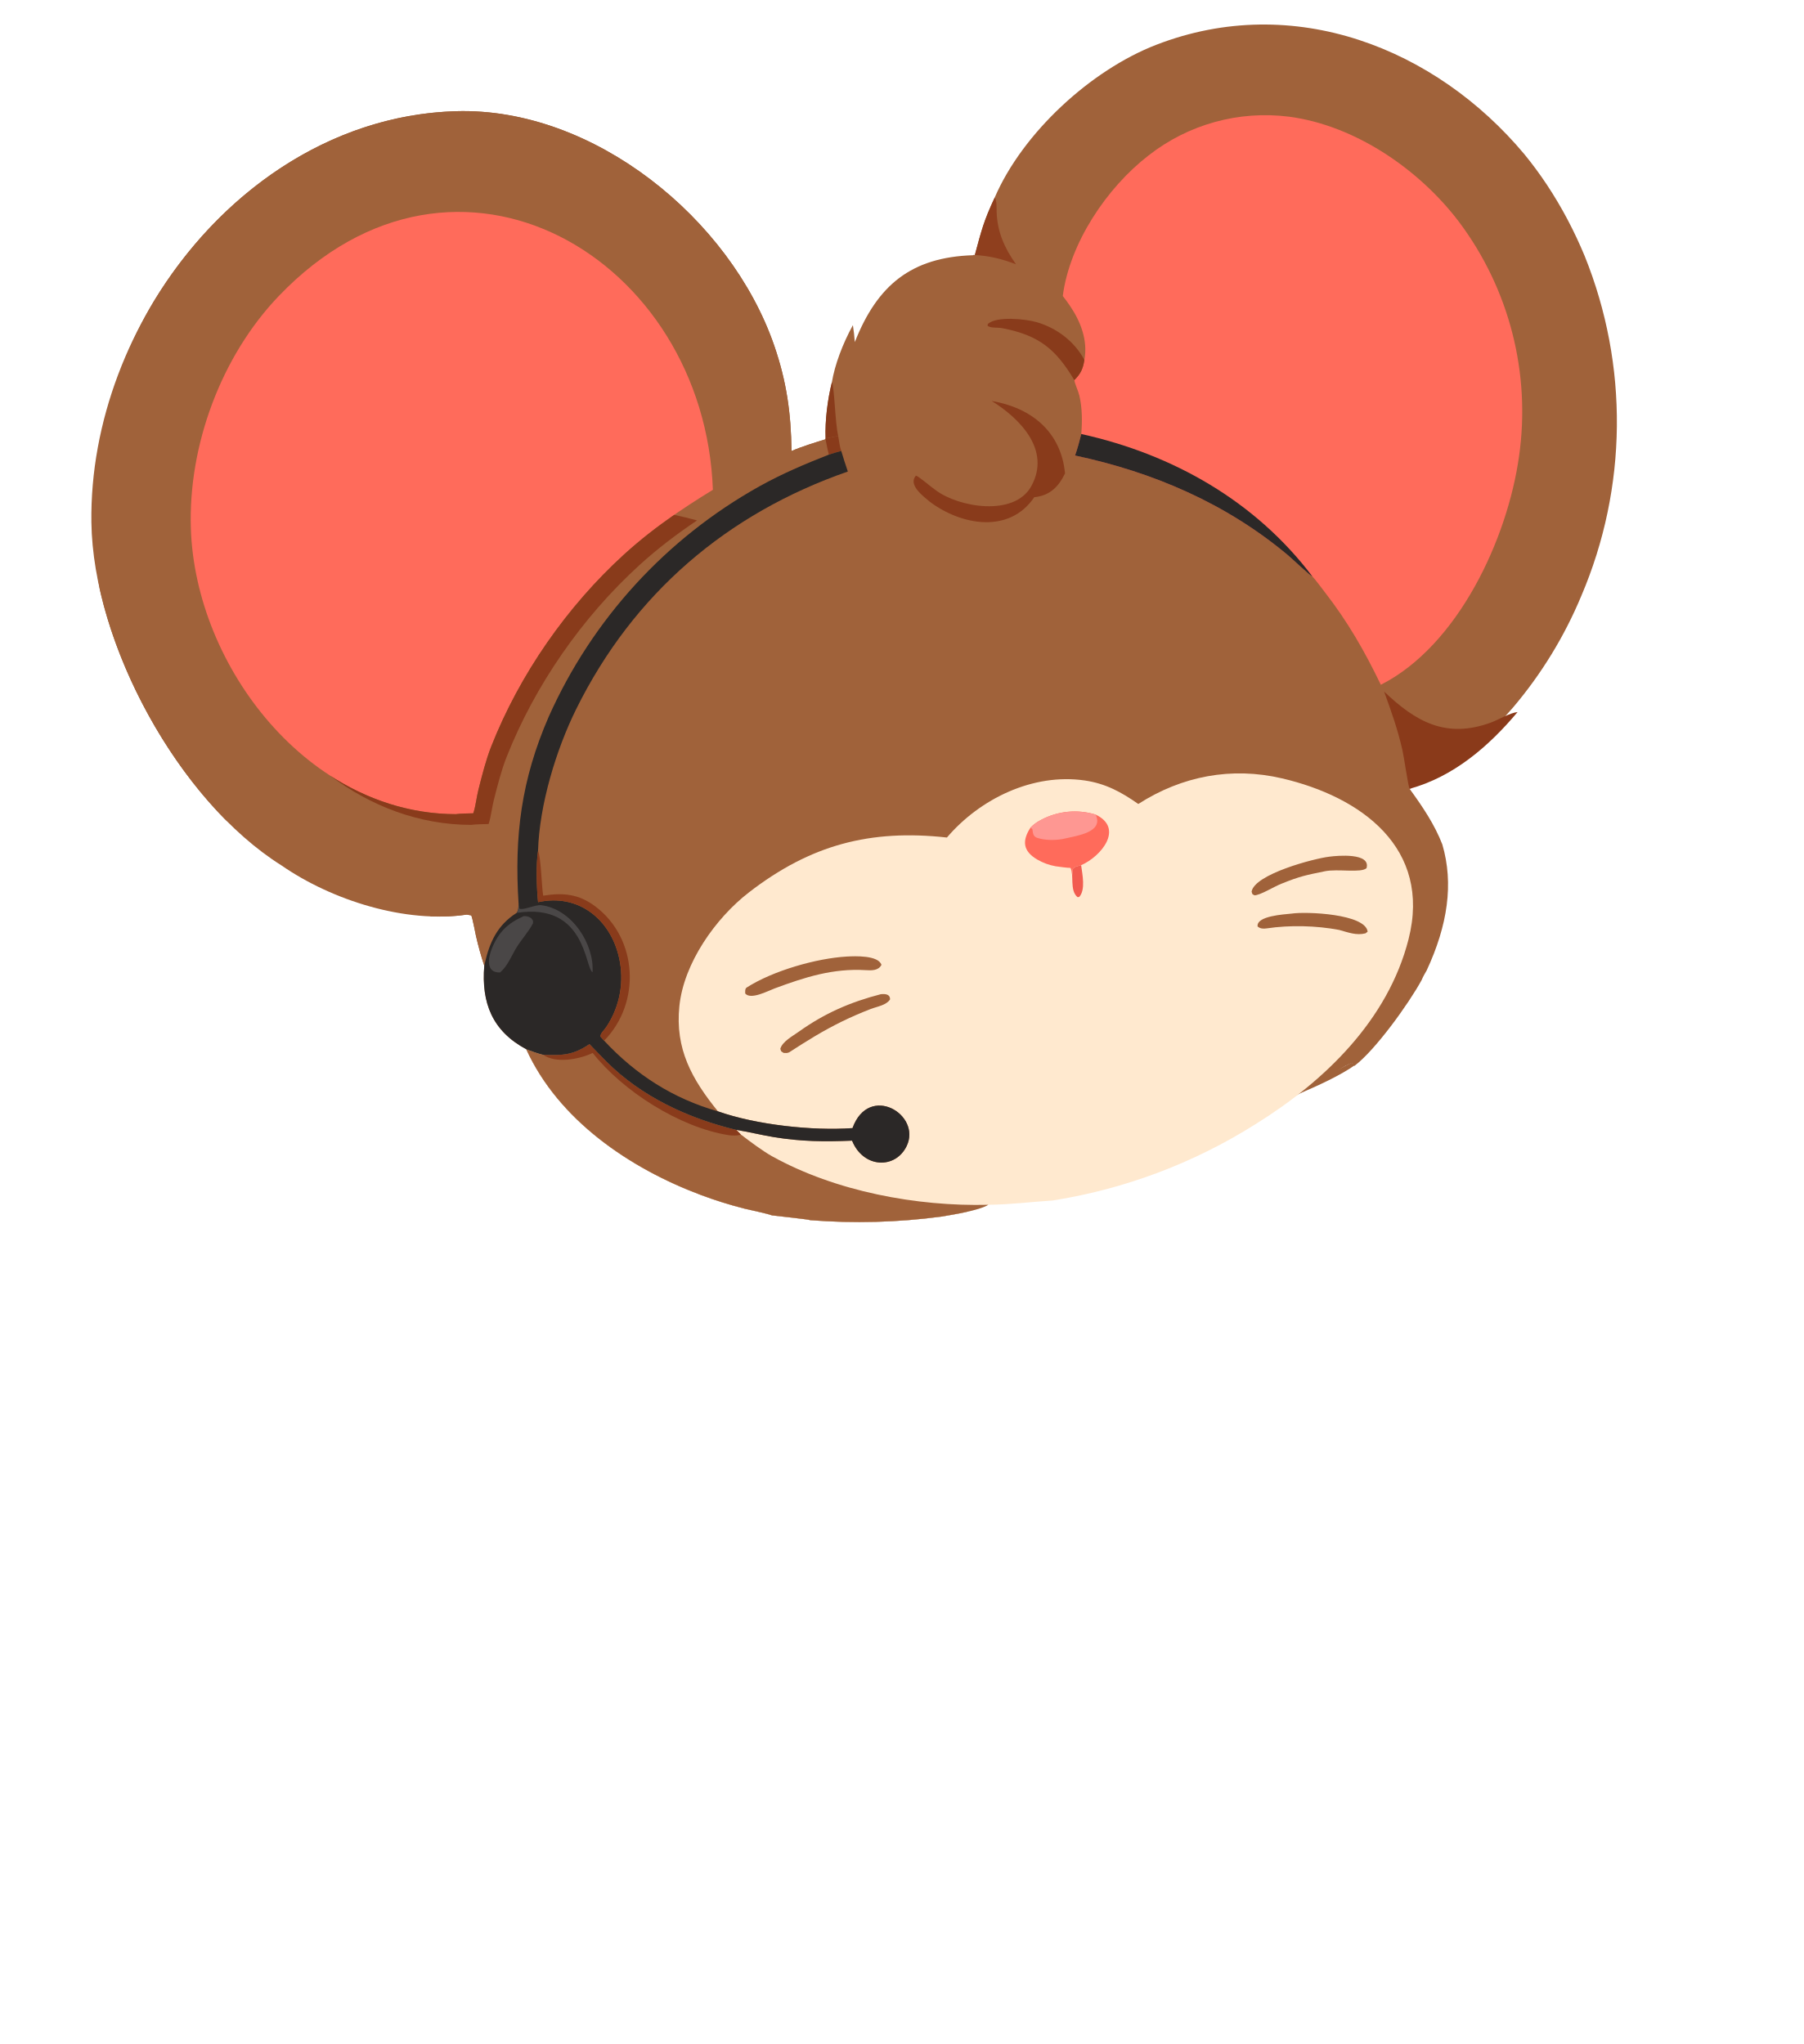
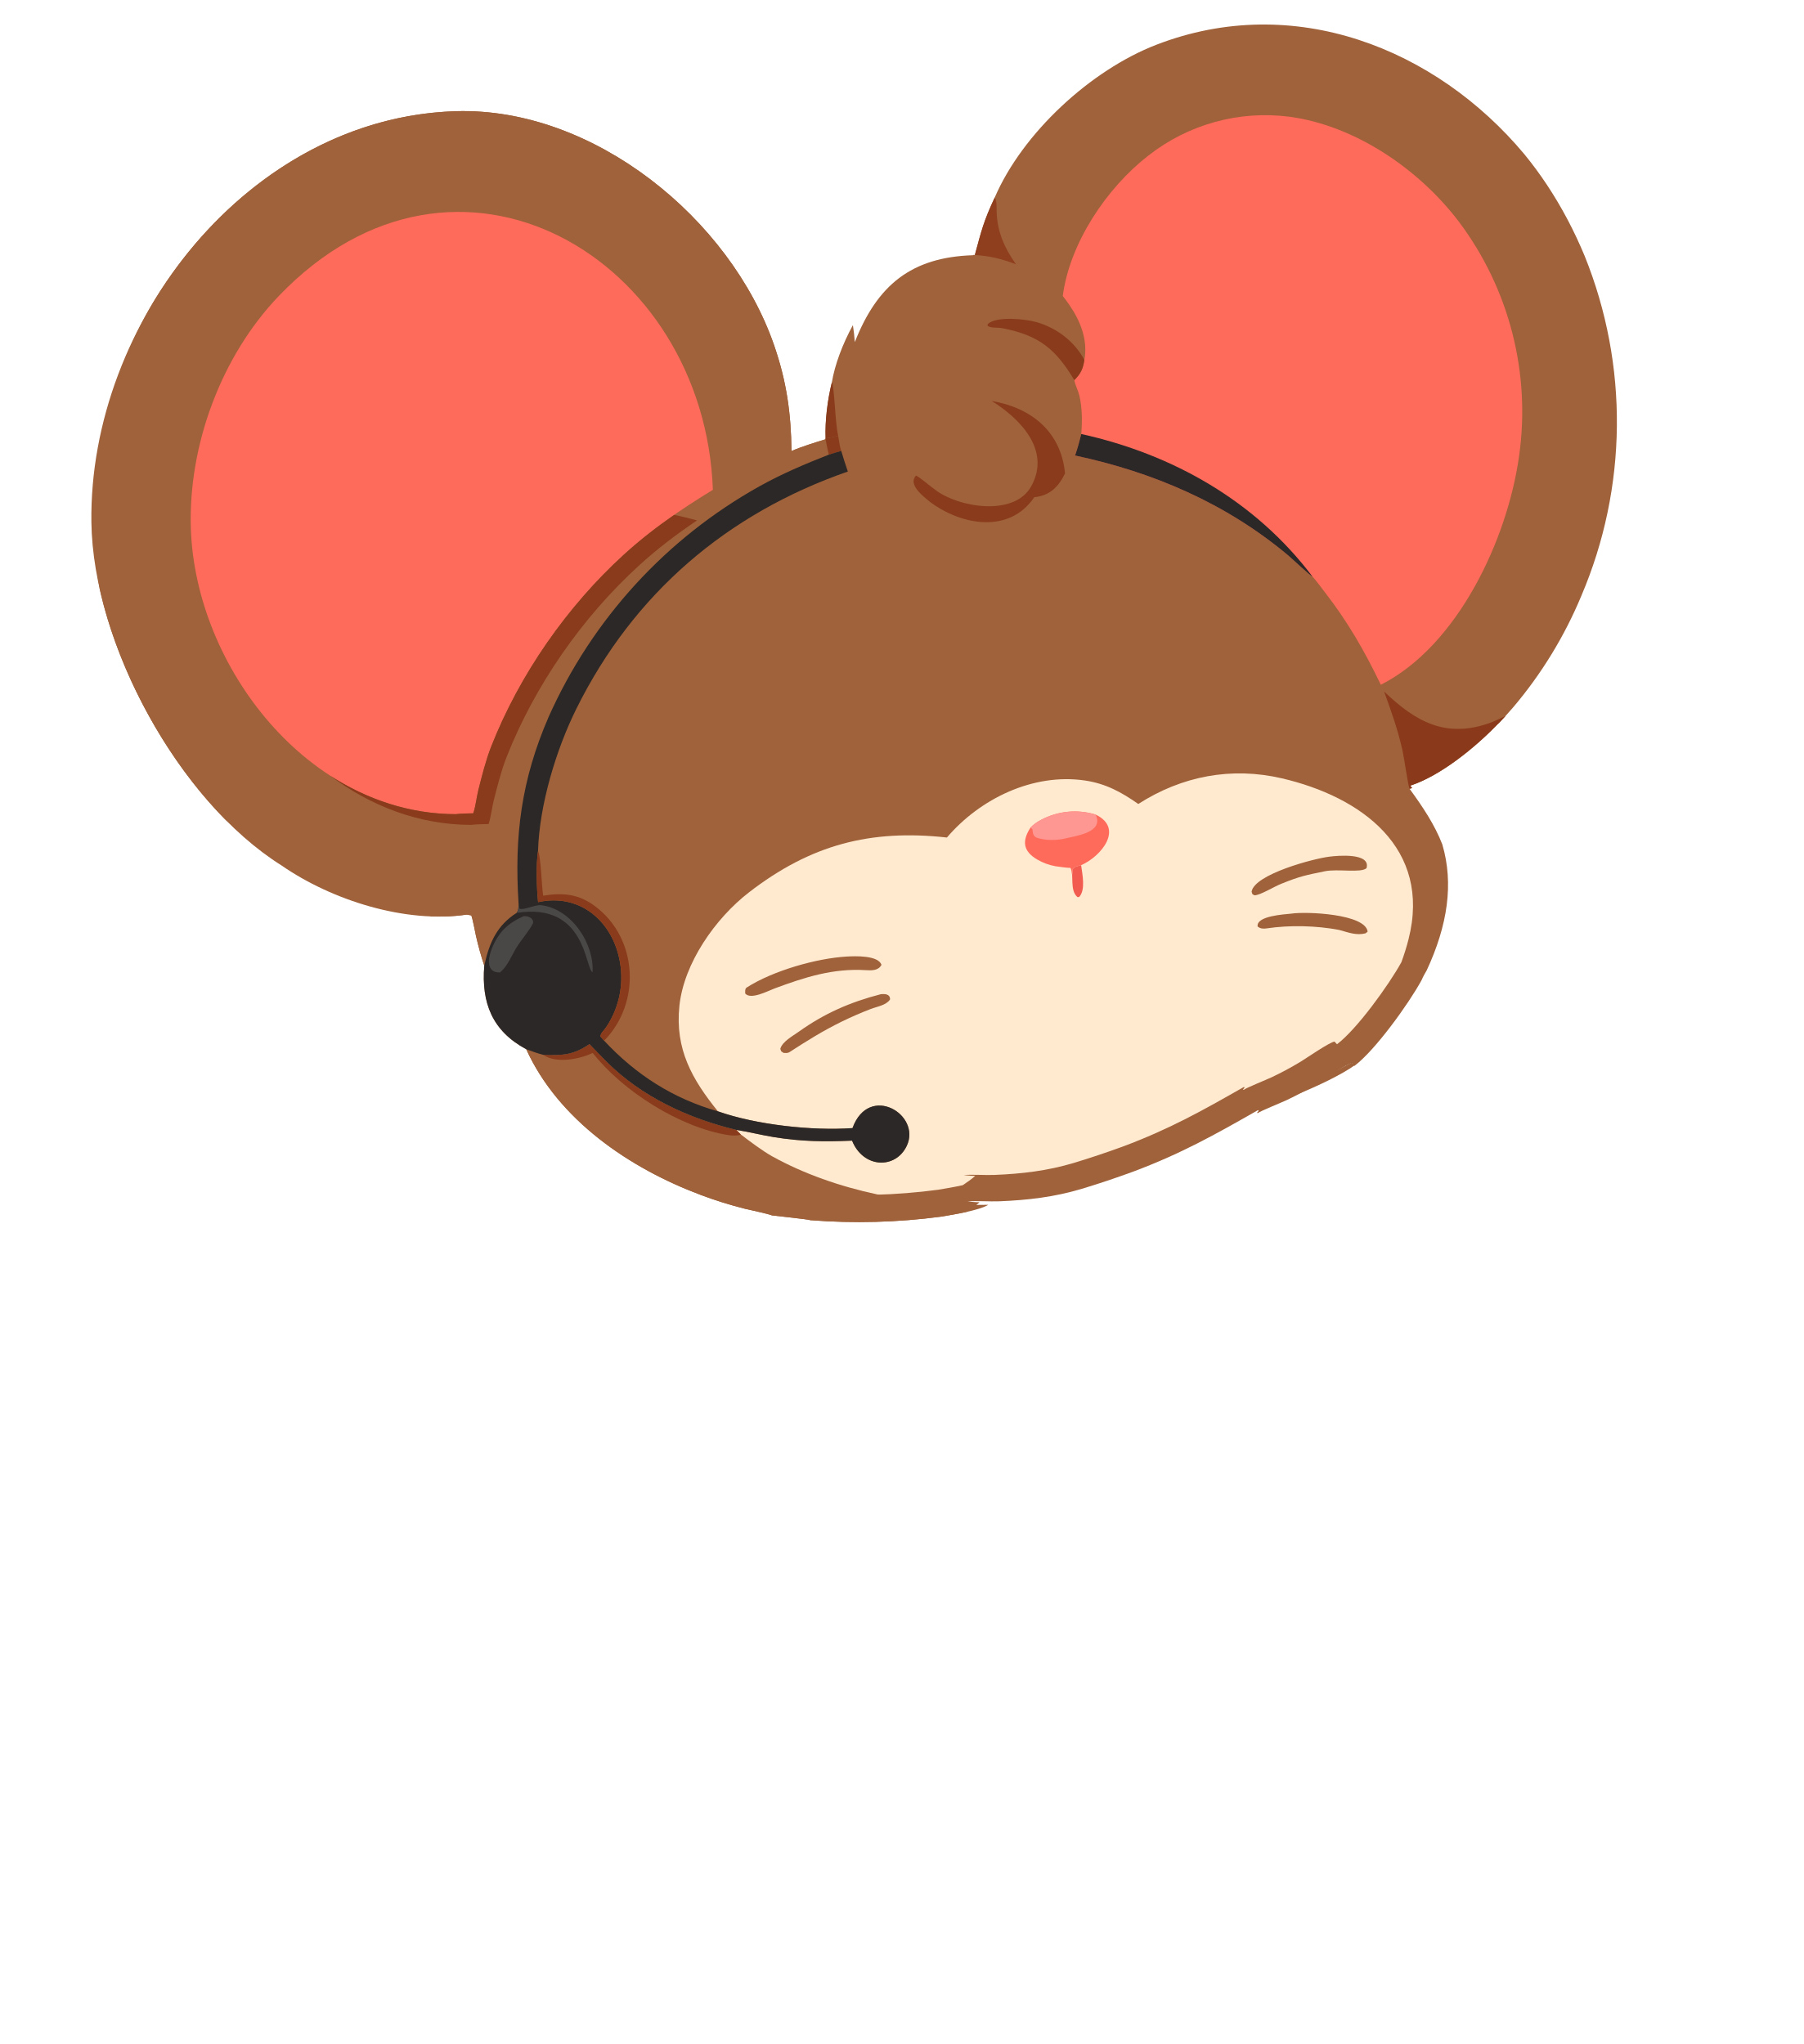
<svg xmlns="http://www.w3.org/2000/svg" width="1178" height="1335" viewBox="0 0 1178 1335" fill="none">
  <path d="M755.015 29.262C844.807 -5.484 937.575 31.533 995.39 100.712C1000.63 107.116 1005.56 113.793 1010.15 120.716C1019.91 135.454 1028.02 150.917 1034.8 167.238C1063.59 238.601 1062.79 318.492 1032.56 389.261C1021.56 415.674 1006.54 440.228 988.03 462.053C986.458 463.898 979.47 471.829 977.769 473.179C963.375 488.113 940.812 506.601 921.027 513.092C921.118 513.299 921.209 513.506 921.307 513.713C921.576 514.045 921.843 514.378 922.108 514.711C921.555 514.872 921.001 515.031 920.444 515.183C929.099 527.061 936.826 538.608 941.836 551.538C949.36 577.176 945.306 604.314 931.639 633.765C930.27 636.134 929.371 637.645 928.276 640.191C919.938 655.481 898.067 685.929 884.461 696.15L882.792 694.364C879.767 694.514 863.476 705.766 859.858 707.956C853.482 711.815 846.911 715.342 840.177 718.529C836.787 720.12 822.959 725.687 821.375 726.99L820.776 726.827L821.865 725.595L821.572 725.002C793.025 741.272 771.283 753.501 739.711 765.325C728.707 769.354 717.585 773.076 706.372 776.479C688.373 781.843 671.436 783.818 652.674 784.601C646.477 784.861 637.448 784.171 631.799 784.686C634.537 784.953 636.889 785.227 639.655 785.227C637.479 787.259 634.381 789.422 631.229 791.53C625.064 792.901 618.585 793.945 614.534 794.632C586.238 798.393 557.625 799.168 529.166 796.945C527.989 796.352 507.298 794.253 504.13 793.816C500.935 792.584 490.461 790.479 486.557 789.508C476.729 787.037 467.05 784.013 457.567 780.447C411.175 763.036 364.707 731.59 343.608 685.263C321.441 673.379 314.268 654.998 316.23 630.732C314.089 624.288 312.267 617.74 310.772 611.116C310.197 608.584 308.597 599.672 307.729 597.881L304.82 597.359C297.134 598.5 289.148 598.854 281.03 598.525C281.275 597.476 281.412 596.573 281.374 595.907L279.297 595.172C247.125 592.363 216.006 582.311 188.271 565.768C173.253 556.845 159.261 546.408 146.495 534.656C107.832 495.215 77.063 438.124 65.081 384.573C59.111 350.736 59.638 315.737 67.02 281.484C73.662 251.102 85.118 222.615 100.294 197.037C142.64 126.993 214.402 75.024 297.887 72.624C387.566 70.046 476.893 142.797 505.52 225.577C513.675 249.206 516.53 269.817 516.86 294.579C523.213 291.768 532.442 288.949 539.085 286.896L539.103 286.309C538.668 274.62 540.406 260.935 543.215 249.668C545.072 238.391 550.178 224.637 556.939 212.366C557.536 216.12 557.946 219.835 558.187 223.434C572.85 186.252 594.979 167.965 635.485 166.686C635.5 166.621 635.516 166.557 635.532 166.493C635.874 166.504 636.218 166.516 636.562 166.53C640.96 150.409 642.195 144.714 649.54 129.02C667.777 86.747 712.276 45.8 755.015 29.262Z" fill="#A0623A" />
  <path d="M885 695.5C876 702 860 709.5 847.5 714.6L858 707L882.4 694.1L885 695.5Z" fill="#A0623A" />
  <path d="M183.862 565.281C116.58 523.036 60.75 420.241 59.676 341.132C57.907 210.817 162.477 76.516 297.887 72.624C387.567 70.046 476.893 142.797 505.52 225.577C513.675 249.206 516.53 269.817 516.86 294.579C523.213 291.769 532.442 288.949 539.085 286.896L539.103 286.309C541.27 286.056 545.07 285.2 547.341 284.768C547.799 287.497 548.393 292.1 549.334 294.541C546.617 295.253 543.923 296.05 541.256 296.93C525.417 303.151 510.689 309.397 495.763 317.702C434.939 351.703 386.733 404.446 358.328 468.071C340.371 509.383 335.771 545.896 338.637 590.35C338.486 592.852 338.694 594.262 337.356 596.239C324.795 604.179 319.658 615.4 316.522 629.405L316.229 630.732C314.089 624.287 312.266 617.741 310.772 611.116C310.197 608.585 308.597 599.671 307.728 597.881L304.82 597.359C264.824 603.295 216.728 588.019 183.862 565.281Z" fill="#A0623A" />
  <path d="M297.618 531.756C201.724 531.53 127.569 435.637 124.625 345.156C122.892 291.046 144.304 232.714 182.108 193.272C298.344 71.999 460.102 168.509 465.504 319.912C444.928 332.508 425.663 345.586 407.574 362.065C370.237 396.075 339.304 440.508 320.762 487.539C317.312 496.291 314.685 506.761 312.388 515.867C311.317 520.116 310.587 526.243 309.37 530.138L309.032 531.19C305.872 531.292 300.591 531.32 297.618 531.756Z" fill="#FF6B5B" />
  <path d="M440.246 336.265C445.306 337.346 450.286 338.559 455.177 339.899C442.098 348.692 429.577 358.13 417.574 369.064C380.237 403.075 349.304 447.508 330.762 494.539C327.312 503.291 324.685 513.761 322.388 522.867C321.316 527.116 320.588 533.243 319.37 537.137L319.033 538.19C315.872 538.293 310.591 538.321 307.619 538.757C273.35 538.676 241.859 526.375 215.401 506.472C239.658 522.22 267.57 531.686 297.618 531.757C300.59 531.32 305.872 531.293 309.033 531.19L309.37 530.137C310.588 526.243 311.316 520.116 312.388 515.867C314.685 506.761 317.312 496.291 320.762 487.539C339.304 440.508 370.238 396.075 407.574 362.064C418.06 352.511 428.943 344.101 440.246 336.265Z" fill="#893B1B" />
  <path d="M547.341 284.768C547.799 287.497 548.393 292.1 549.334 294.541C546.617 295.253 543.923 296.05 541.256 296.93C540.384 293.784 539.741 290.127 539.085 286.896L539.103 286.309C541.27 286.056 545.07 285.2 547.341 284.768Z" fill="#893B1B" />
-   <path d="M743.3 525.103C771.769 506.834 804.143 500.669 837.123 508.366C888.859 520.441 934.929 553.808 919.766 613.47C906.349 666.248 864.953 706.162 820.174 734.028C779.807 759.562 734.656 776.588 687.484 784.071C672.503 785.036 660.958 786.659 645.377 786.894C639.159 790.668 622.339 793.308 614.535 794.631C586.239 798.393 557.625 799.168 529.166 796.945C527.99 796.352 507.297 794.253 504.13 793.817C500.934 792.585 490.461 790.479 486.557 789.508C476.729 787.037 467.051 784.013 457.567 780.447C411.175 763.036 364.707 731.59 343.608 685.263C347.456 686.671 350.752 687.949 354.742 688.926C367.277 689.37 374.069 689.239 384.935 681.932C388.586 685.667 392.169 689.487 395.852 693.19C418.828 716.278 449.476 730.417 480.788 737.966C488.513 739.145 497.319 741.388 505.488 742.705C523.593 745.631 538.244 745.723 556.394 744.993C563.66 763.042 584.692 763.857 592.067 748.473C601.893 727.973 567.404 707.25 556.675 736.799C530.387 738.683 493.792 734.654 468.812 725.854C451.853 704.923 440.737 685.217 443.635 657.07C446.521 629.057 467.165 599.777 489 582.883C529.318 551.69 568.314 541.49 618.33 547.01C639.924 521.678 674.615 504.79 708.443 509.766C721.983 511.758 732.27 517.361 743.3 525.103Z" fill="#FFE9CF" />
+   <path d="M743.301 525.103C771.769 506.834 804.143 500.669 837.123 508.366C888.858 520.441 934.929 553.808 919.765 613.47C918.465 618.585 916.902 623.578 915.098 628.452C906.887 643.337 886.055 672.263 873.05 682.034L871.439 680.31C868.52 680.455 852.799 691.312 849.307 693.426C843.155 697.15 836.814 700.553 830.315 703.629C827.044 705.164 813.7 710.536 812.172 711.794L811.593 711.637L812.643 710.448L812.361 709.875C784.813 725.576 763.833 737.377 733.366 748.788C722.747 752.675 712.014 756.267 701.194 759.55C683.825 764.727 667.48 766.633 649.375 767.388C643.395 767.64 634.681 766.973 629.23 767.47C631.872 767.728 634.142 767.993 636.811 767.993C634.712 769.954 631.722 772.041 628.68 774.076C622.731 775.398 616.479 776.405 612.57 777.068C585.264 780.697 557.652 781.446 530.19 779.301C529.054 778.729 509.087 776.703 506.03 776.282C502.946 775.093 492.84 773.061 489.072 772.124C479.589 769.739 470.248 766.821 461.096 763.38C422.452 748.877 383.754 724.281 360.794 689.069C369.754 689.107 375.952 687.973 384.935 681.932C388.586 685.667 392.169 689.487 395.851 693.19C418.827 716.279 449.476 730.417 480.788 737.965C488.512 739.145 497.32 741.388 505.488 742.705C523.593 745.631 538.245 745.723 556.394 744.993C563.661 763.042 584.691 763.857 592.066 748.473C601.892 727.972 567.405 707.251 556.676 736.798C530.388 738.682 493.792 734.654 468.812 725.854C451.854 704.923 440.737 685.218 443.635 657.071C446.521 629.057 467.166 599.777 489.001 582.883C529.318 551.69 568.314 541.49 618.33 547.01C639.924 521.678 674.616 504.79 708.443 509.766C721.983 511.758 732.27 517.361 743.301 525.103Z" fill="#FFE9CF" />
  <path d="M384.935 681.932C388.586 685.667 392.169 689.487 395.852 693.19C418.828 716.278 449.476 730.417 480.788 737.966L483.747 740.964C489.346 745.273 498.124 751.85 504.299 755.272C545.686 778.172 598.597 788.061 645.377 786.894C639.159 790.668 622.339 793.308 614.535 794.631C586.239 798.393 557.625 799.168 529.166 796.945C527.99 796.352 507.297 794.253 504.13 793.817C500.934 792.585 490.461 790.479 486.557 789.508C476.729 787.037 467.051 784.013 457.567 780.447C411.175 763.036 364.707 731.59 343.608 685.263C347.456 686.671 350.752 687.949 354.742 688.926C367.277 689.37 374.069 689.239 384.935 681.932Z" fill="#A0623A" />
  <path d="M384.936 681.932C388.586 685.667 392.169 689.487 395.852 693.19C418.828 716.278 449.476 730.417 480.788 737.966L483.747 740.964C481.836 741.929 477.679 741.707 475.588 741.375C443.758 736.297 406.653 712.634 387.033 687.701C378.522 691.84 362.935 694.787 354.742 688.926C367.277 689.37 374.069 689.239 384.936 681.932Z" fill="#893B1B" />
  <path d="M672.953 540.474C675.046 538.334 677.125 536.892 679.746 535.521C690.711 529.651 703.56 528.393 715.457 532.026C734.115 540.953 719.199 559.312 705.972 565.093C703.189 565.9 702.1 565.696 700.464 567.633L700.111 571.74C699.909 570.347 699.564 566.731 698.762 566.824C697.739 566.943 690.47 565.987 689.251 565.776C685.039 565.022 680.985 563.532 677.288 561.371C667.946 555.887 667.262 549.181 672.953 540.474Z" fill="#FF6B5B" />
  <path d="M672.953 540.474C675.046 538.334 677.125 536.892 679.746 535.521C690.711 529.651 703.56 528.393 715.457 532.026C720.953 543.619 703.267 545.754 695.574 547.636C690.046 548.988 682.673 549.005 677.295 547.232C674.485 546.253 674.563 544.16 674.133 541.563L672.953 540.474Z" fill="#FE9792" />
  <path d="M552.768 624.761C558.488 624.42 573.506 623.872 575.592 630.168C573.601 634.041 569.094 633.873 565.192 633.635C544.021 632.346 525.555 638.226 505.713 645.619C501.09 647.381 490.242 653.127 486.635 648.904C486.598 647.687 486.387 645.755 487.577 644.991C504.741 633.968 533.251 625.906 552.768 624.761Z" fill="#A0623A" />
  <path d="M868.024 559.529C873.526 558.789 895.247 556.872 892.333 567.02C888.774 570.327 873.474 567.322 865.11 569.047C852.821 571.579 848.845 572.289 836.882 577.142C831.738 579.124 823.042 584.717 819.17 584.744C817.383 583.747 818.042 584.463 817.286 582.385C819.111 570.988 857.984 560.71 868.024 559.529Z" fill="#A0623A" />
  <path d="M575.163 649.343C577.912 649.079 581.322 649.183 581.191 652.801C578.61 656.608 572.904 657.351 568.649 658.974C562.278 661.425 556.014 664.143 549.874 667.128C537.351 673.262 526.991 679.742 515.33 687.303C513.845 687.916 513.356 687.753 511.746 687.708C509.677 686.319 510.339 687.225 509.543 685.015C510.84 680.276 517.669 676.639 521.521 673.888C538.457 661.79 555.133 654.541 575.163 649.343Z" fill="#A0623A" />
  <path d="M843.368 596.708C852.782 595.255 891.558 596.802 893.064 608.475L891.707 609.589C885.69 611.119 880.449 609.004 874.491 607.37C859.451 604.512 842.182 604.117 827.188 606.355C824.952 606.688 822.957 606.603 821.21 605.108C820.284 598.167 838.538 597.234 843.368 596.708Z" fill="#A0623A" />
  <path d="M700.111 571.74L700.463 567.633C702.1 565.696 703.188 565.9 705.972 565.093C706.754 570.979 709.023 581.223 704.688 585.85L703.593 585.954C700.842 583.534 700.496 580.077 700.281 576.56C700.19 574.955 700.131 573.348 700.111 571.74Z" fill="#F25C50" />
  <path d="M541.256 296.93C543.923 296.05 546.617 295.253 549.334 294.541C550.68 299.046 552.112 303.525 553.631 307.975C474.773 335.399 413.655 387.614 376.312 463.014C363.094 489.702 352.195 525.785 351.333 555.825C349.94 564.32 350.446 580.65 351.361 589.224C377.495 583.42 398.587 600.257 404.233 625.472C407.75 640.908 404.843 657.109 396.18 670.362C394.439 673.06 392.057 674.716 392.077 677.017C392.846 677.878 393.7 678.881 394.496 679.696C415.196 701.931 439.487 717.51 468.812 725.854C493.792 734.654 530.388 738.683 556.675 736.799C567.404 707.25 601.893 727.973 592.067 748.473C584.692 763.857 563.66 763.042 556.394 744.993C538.244 745.723 523.593 745.631 505.488 742.705C497.319 741.388 488.513 739.145 480.788 737.966C449.476 730.417 418.828 716.278 395.852 693.19C392.169 689.487 388.586 685.667 384.936 681.932C374.069 689.239 367.277 689.37 354.742 688.927C350.752 687.949 347.456 686.671 343.608 685.263C321.441 673.38 314.267 654.997 316.229 630.732L316.522 629.405C319.658 615.4 324.795 604.179 337.357 596.239C338.694 594.262 338.486 592.851 338.637 590.35C335.771 545.896 340.371 509.383 358.328 468.071C386.733 404.446 434.94 351.703 495.763 317.702C510.689 309.397 525.417 303.151 541.256 296.93Z" fill="#2B2827" />
  <path d="M338.637 590.35L339.127 593.477C341.757 594.669 349.695 590.766 353.341 591.202C373.281 593.591 388.151 616.465 386.927 635.023C381.898 632.156 382.546 589.126 337.356 596.239C338.694 594.262 338.486 592.851 338.637 590.35Z" fill="#4A4747" />
  <path d="M342.011 598.343C344.659 598.442 344.516 598.426 346.868 599.676C348.326 601.721 348.004 600.634 348.069 602.982C345.37 608.284 340.663 613.432 337.439 618.6C333.894 624.283 331.658 630.816 326.536 635.141C317.038 635.47 318.75 625.504 321.192 619.499C325.581 608.709 331.529 603.025 342.011 598.343Z" fill="#4A4747" />
-   <path d="M903.827 451.69C924.44 471.351 944.141 482.608 973.379 471.991C978.49 470.136 985.909 465.587 990.98 465.05C972.238 487.398 949.16 507.348 920.444 515.183C919.414 512.875 916.852 494.579 915.737 489.744C912.523 475.8 908.625 465.023 903.827 451.69Z" fill="#8A3A1A" />
+   <path d="M903.827 451.689C924.44 471.351 944.141 482.608 973.378 471.991C976.187 470.972 979.693 469.14 983.123 467.606C980.91 470.055 978.643 472.485 977.769 473.179C963.375 488.112 940.812 506.6 921.027 513.092C921.118 513.299 921.209 513.506 921.307 513.713C921.577 514.045 921.843 514.378 922.108 514.711C921.555 514.872 921.001 515.031 920.444 515.182L920.343 514.921C919.256 511.746 916.817 494.428 915.737 489.744C912.523 475.8 908.625 465.023 903.827 451.689Z" fill="#8A3A1A" />
  <path d="M351.333 555.825C353.318 560.057 353.614 578.401 354.696 584.992C367.689 582.937 377.871 583.814 388.784 592.037C416.575 612.976 418.697 655.063 394.496 679.696C393.7 678.881 392.846 677.878 392.076 677.017C392.057 674.716 394.439 673.06 396.18 670.362C404.843 657.109 407.75 640.908 404.233 625.472C398.587 600.257 377.495 583.42 351.361 589.224C350.446 580.65 349.94 564.32 351.333 555.825Z" fill="#893B1B" />
  <path d="M649.54 129.02C651.045 131.441 650.699 135.502 650.799 138.436C651.244 151.511 655.873 161.879 663.435 172.619C653.904 169.017 646.845 167.258 636.562 166.53C640.96 150.408 642.195 144.714 649.54 129.02Z" fill="#8F3F1E" />
  <path d="M543.215 249.668C544.864 252.425 545.275 275.908 547.341 284.768C545.07 285.2 541.271 286.056 539.103 286.309C538.668 274.62 540.406 260.936 543.215 249.668Z" fill="#893B1B" />
  <path d="M693.99 193.323C698.449 158.858 722.654 122.639 749.956 101.563C775.961 81.153 809.065 72.025 841.849 76.224C884.973 81.945 926.748 110.632 952.674 144.847C985.615 188.736 999.729 243.927 991.899 298.237C984.35 351.914 952.198 421.655 901.675 447.241C891.114 425.331 880.188 406.216 865.188 386.89C863.454 384.658 858.682 378.193 857.039 376.565C855.161 375.769 843.916 365.044 840.95 362.561C800.492 328.705 753.112 308.399 702.015 297.507C703.749 292.47 704.779 288.658 706.076 283.471C706.748 275.273 706.709 266.42 704.812 258.375C704.023 255.012 702.152 251.672 701.533 248.279C705.77 243.991 707.198 240.9 708.097 235.068C710.457 222.176 705.614 209.831 698.39 199.31C696.989 197.265 695.522 195.269 693.99 193.323Z" fill="#FF6B5B" />
  <path d="M706.076 283.471C765.811 296.68 819.808 327.252 857.039 376.565C855.161 375.769 843.916 365.044 840.95 362.561C800.492 328.705 753.112 308.399 702.015 297.507C703.749 292.47 704.779 288.658 706.076 283.471Z" fill="#2B2827" />
  <path d="M647.576 261.888C673.592 266.35 692.83 281.971 695.463 309.182C691.226 317.986 685.489 323.746 675.378 324.731C659.054 348.86 627.666 343.097 607.22 327.743C603.086 324.266 592.691 316.694 598.087 310.67C599.828 310.952 608.01 318.14 610.917 320.066C625.816 331.389 662.307 337.676 673.409 317.575C686.754 293.405 664.954 272.661 647.576 261.888Z" fill="#893B1B" />
  <path d="M701.533 248.279C689.466 228.178 678.748 219.04 654.615 214.377C651.003 213.68 647.191 214.46 644.866 212.798L645.05 211.638C650.668 206.264 669.915 208.37 676.91 210.407C690.065 214.238 701.585 222.935 708.097 235.068C707.198 240.9 705.77 243.991 701.533 248.279Z" fill="#893B1B" />
</svg>
